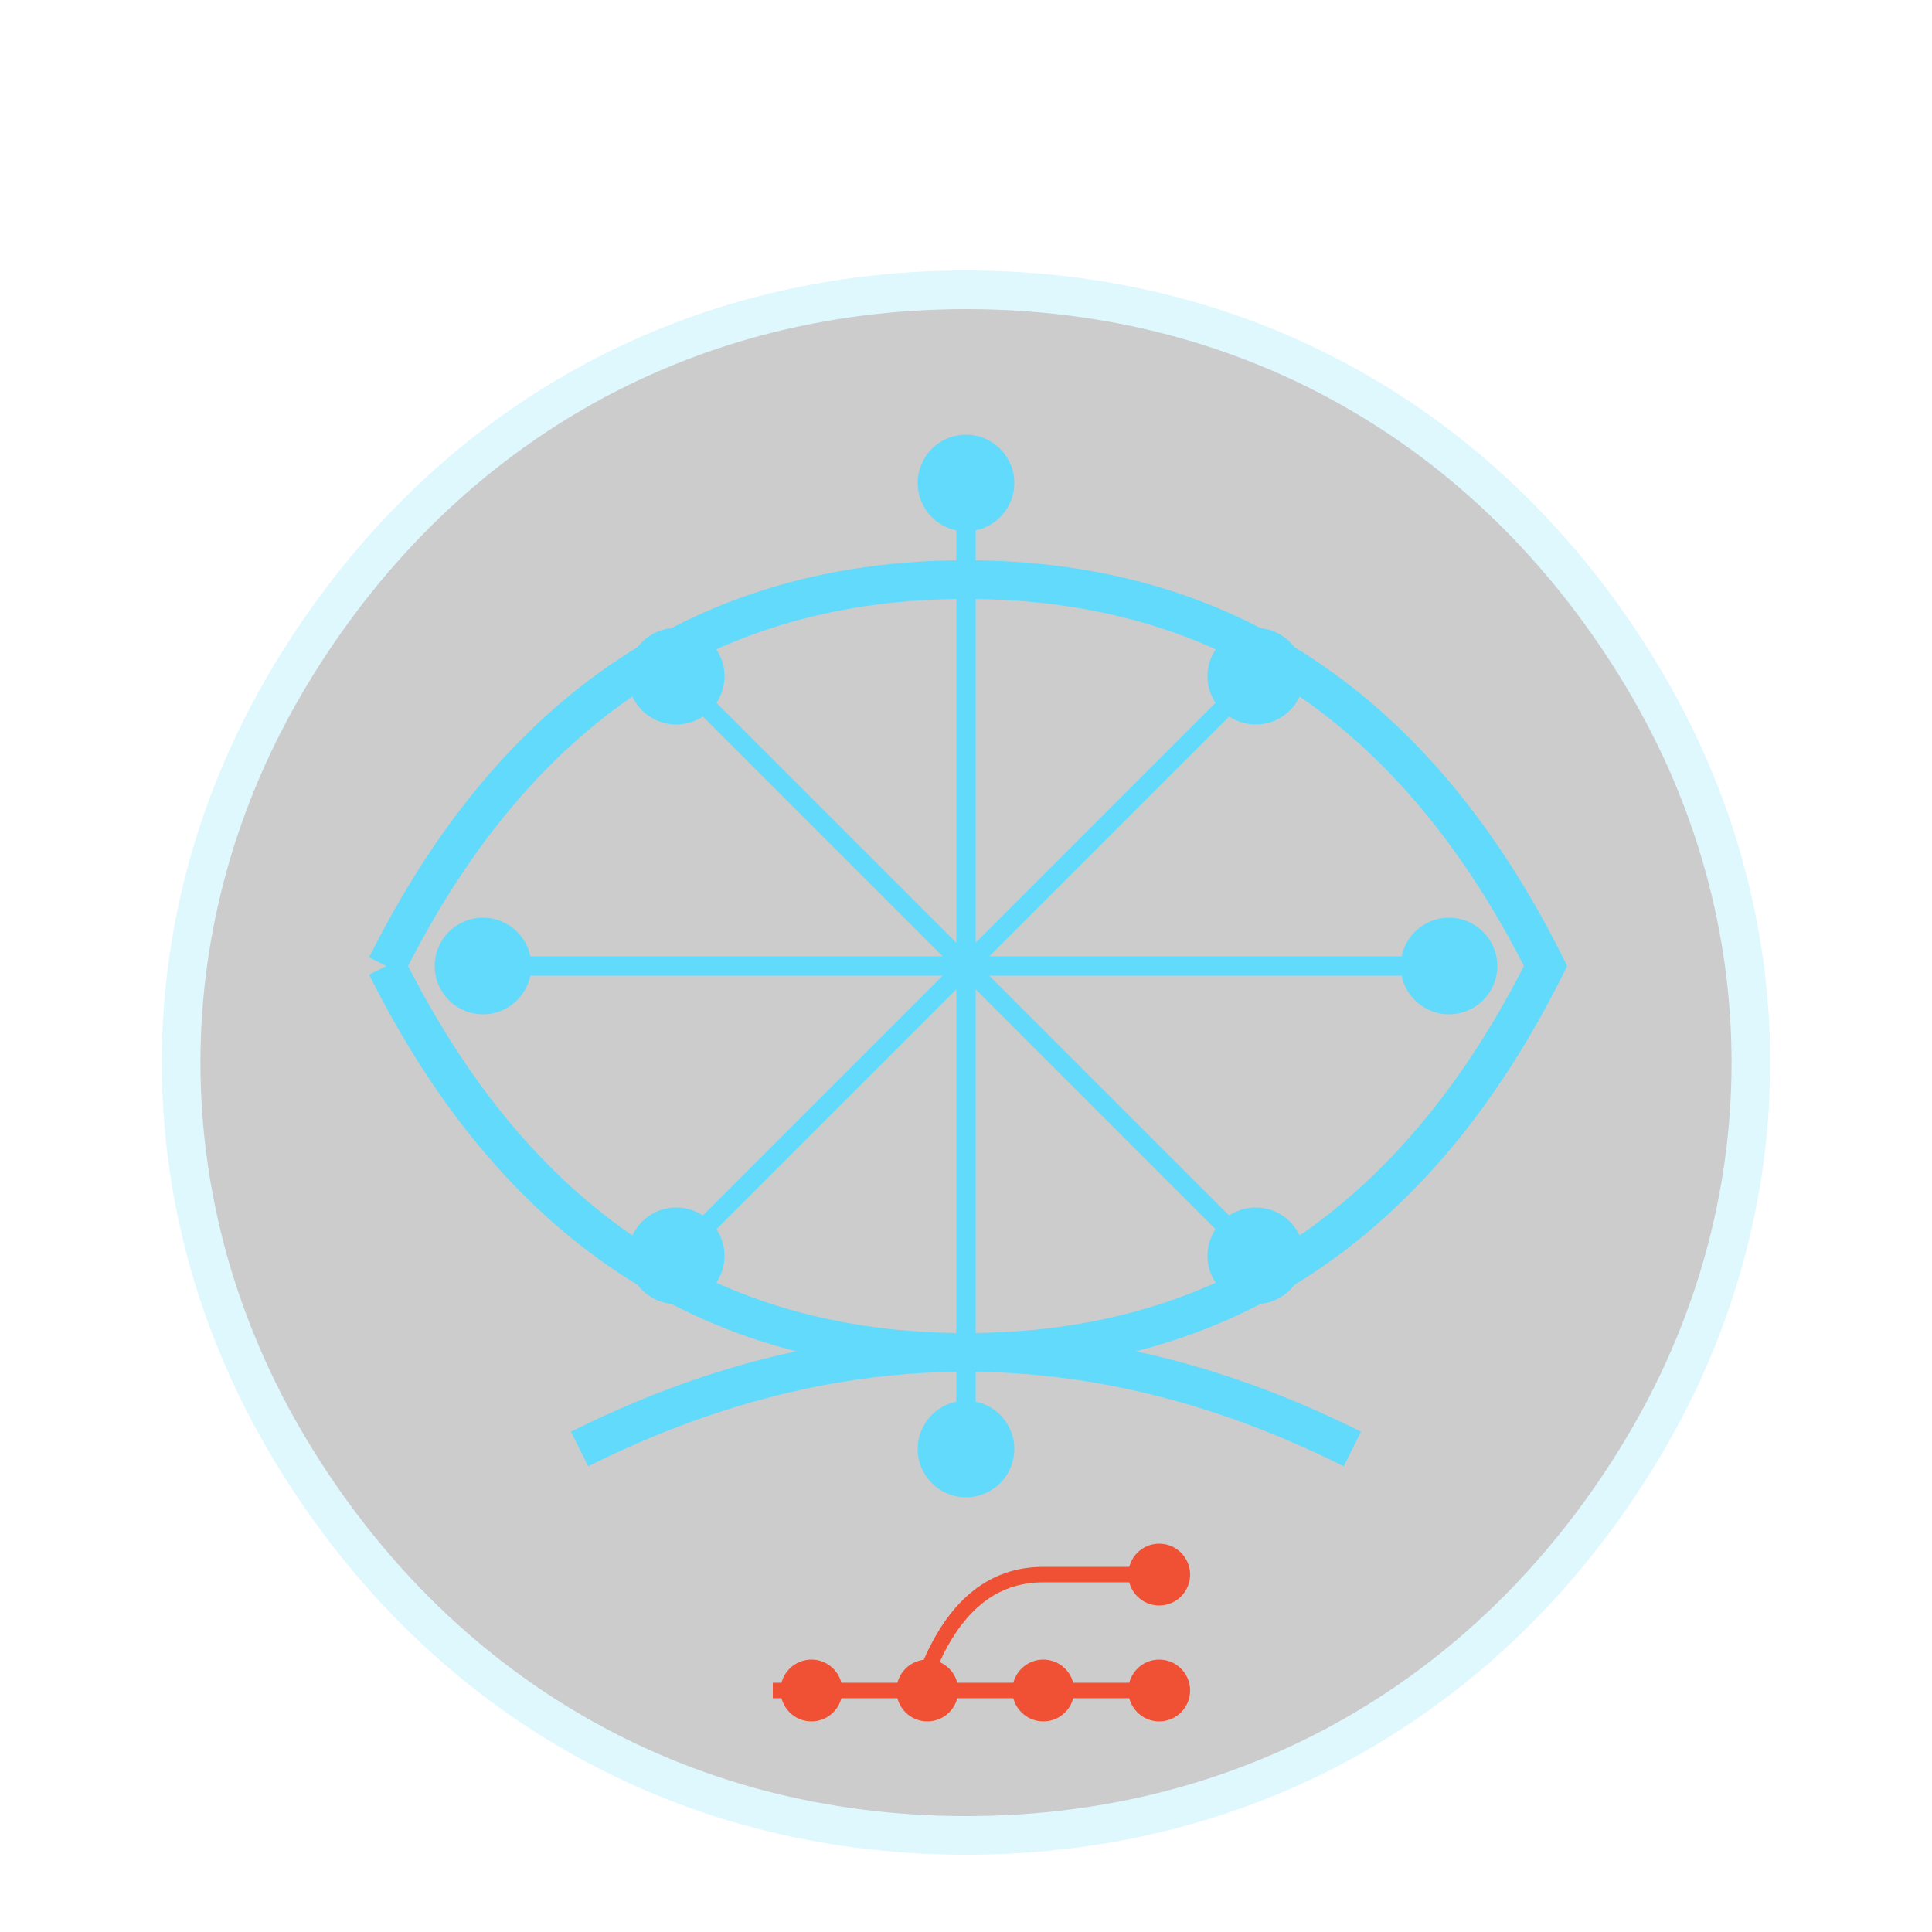
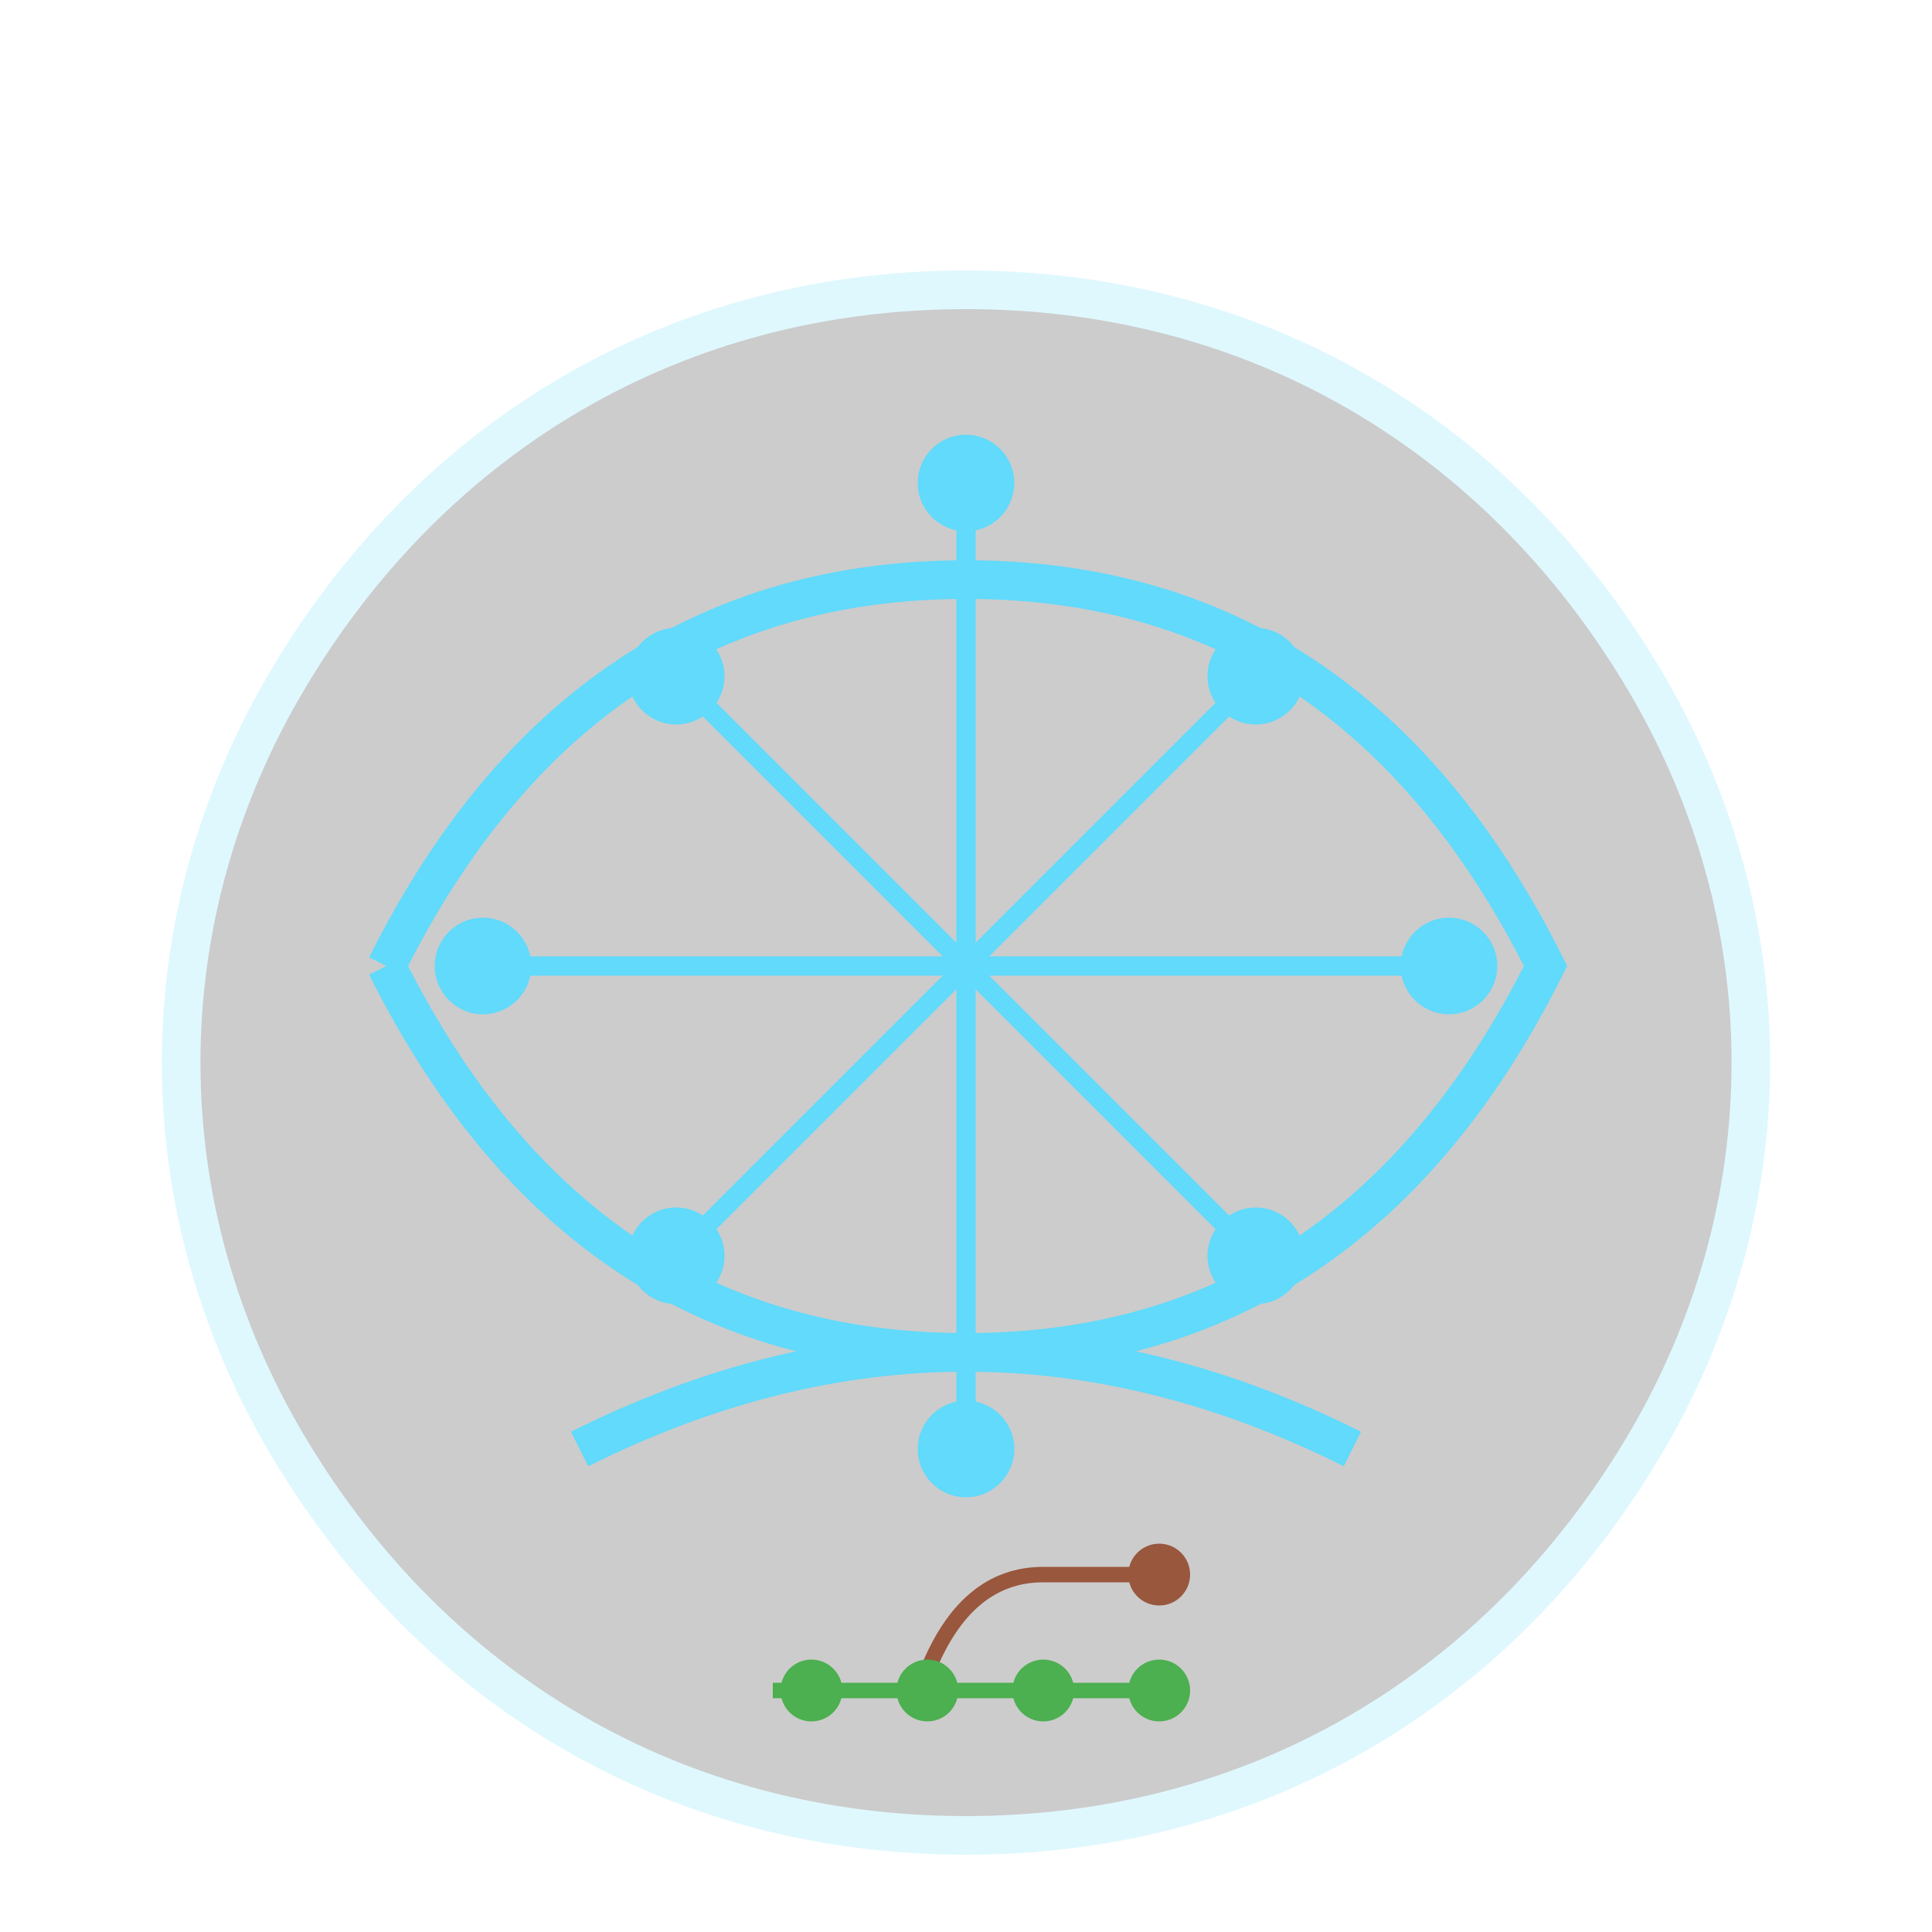
<svg xmlns="http://www.w3.org/2000/svg" viewBox="0 0 200 200">
  <path d="M100,30 C130,30 155,45 170,70 C185,95 185,125 170,150 C155,175 130,190 100,190 C70,190 45,175 30,150 C15,125 15,95 30,70 C45,45 70,30 100,30 Z" fill="#none" opacity="0.2" stroke="#61DAFB" stroke-width="4" />
  <path d="M40,100 Q60,60 100,60 Q140,60 160,100 Q140,140 100,140 Q60,140 40,100" fill="none" stroke="#61DAFB" stroke-width="4" />
  <path d="M60,150 Q100,130 140,150" fill="none" stroke="#61DAFB" stroke-width="4" />
  <circle cx="70" cy="70" r="5" fill="#61DAFB" />
  <circle cx="130" cy="70" r="5" fill="#61DAFB" />
  <circle cx="70" cy="130" r="5" fill="#61DAFB" />
  <circle cx="130" cy="130" r="5" fill="#61DAFB" />
  <circle cx="100" cy="50" r="5" fill="#61DAFB" />
  <circle cx="100" cy="150" r="5" fill="#61DAFB" />
  <circle cx="50" cy="100" r="5" fill="#61DAFB" />
  <circle cx="150" cy="100" r="5" fill="#61DAFB" />
  <g stroke="#61DAFB" stroke-width="2">
    <line x1="70" y1="70" x2="130" y2="130" />
    <line x1="70" y1="130" x2="130" y2="70" />
    <line x1="100" y1="50" x2="100" y2="150" />
    <line x1="50" y1="100" x2="150" y2="100" />
  </g>
  <g transform="translate(100 175) scale(0.4)">
-     <path d="M-50,0 L50,0" stroke="#F05033" stroke-width="4" fill="none" />
-     <circle cx="-40" cy="0" r="8" fill="#F05033" />
-     <circle cx="-10" cy="0" r="8" fill="#F05033" />
-     <circle cx="20" cy="0" r="8" fill="#F05033" />
-     <circle cx="50" cy="0" r="8" fill="#F05033" />
-     <path d="M-10,-5 Q0,-30 20,-30 L50,-30" stroke="#F05033" stroke-width="4" fill="none" />
-     <circle cx="50" cy="-30" r="8" fill="#F05033" />
+     <path d="M-50,0 L50,0" stroke="#4CAF50" stroke-width="4" fill="none" />
+     <circle cx="50" cy="-30" r="8" fill="#99573d" />
+     <path d="M-10,-5 Q0,-30 20,-30 L50,-30" stroke="#99573d" stroke-width="4" fill="none" />
+     <circle cx="-40" cy="0" r="8" fill="#4CAF50" />
+     <circle cx="-10" cy="0" r="8" fill="#4CAF50" />
+     <circle cx="20" cy="0" r="8" fill="#4CAF50" />
+     <circle cx="50" cy="0" r="8" fill="#4CAF50" />
  </g>
</svg>
